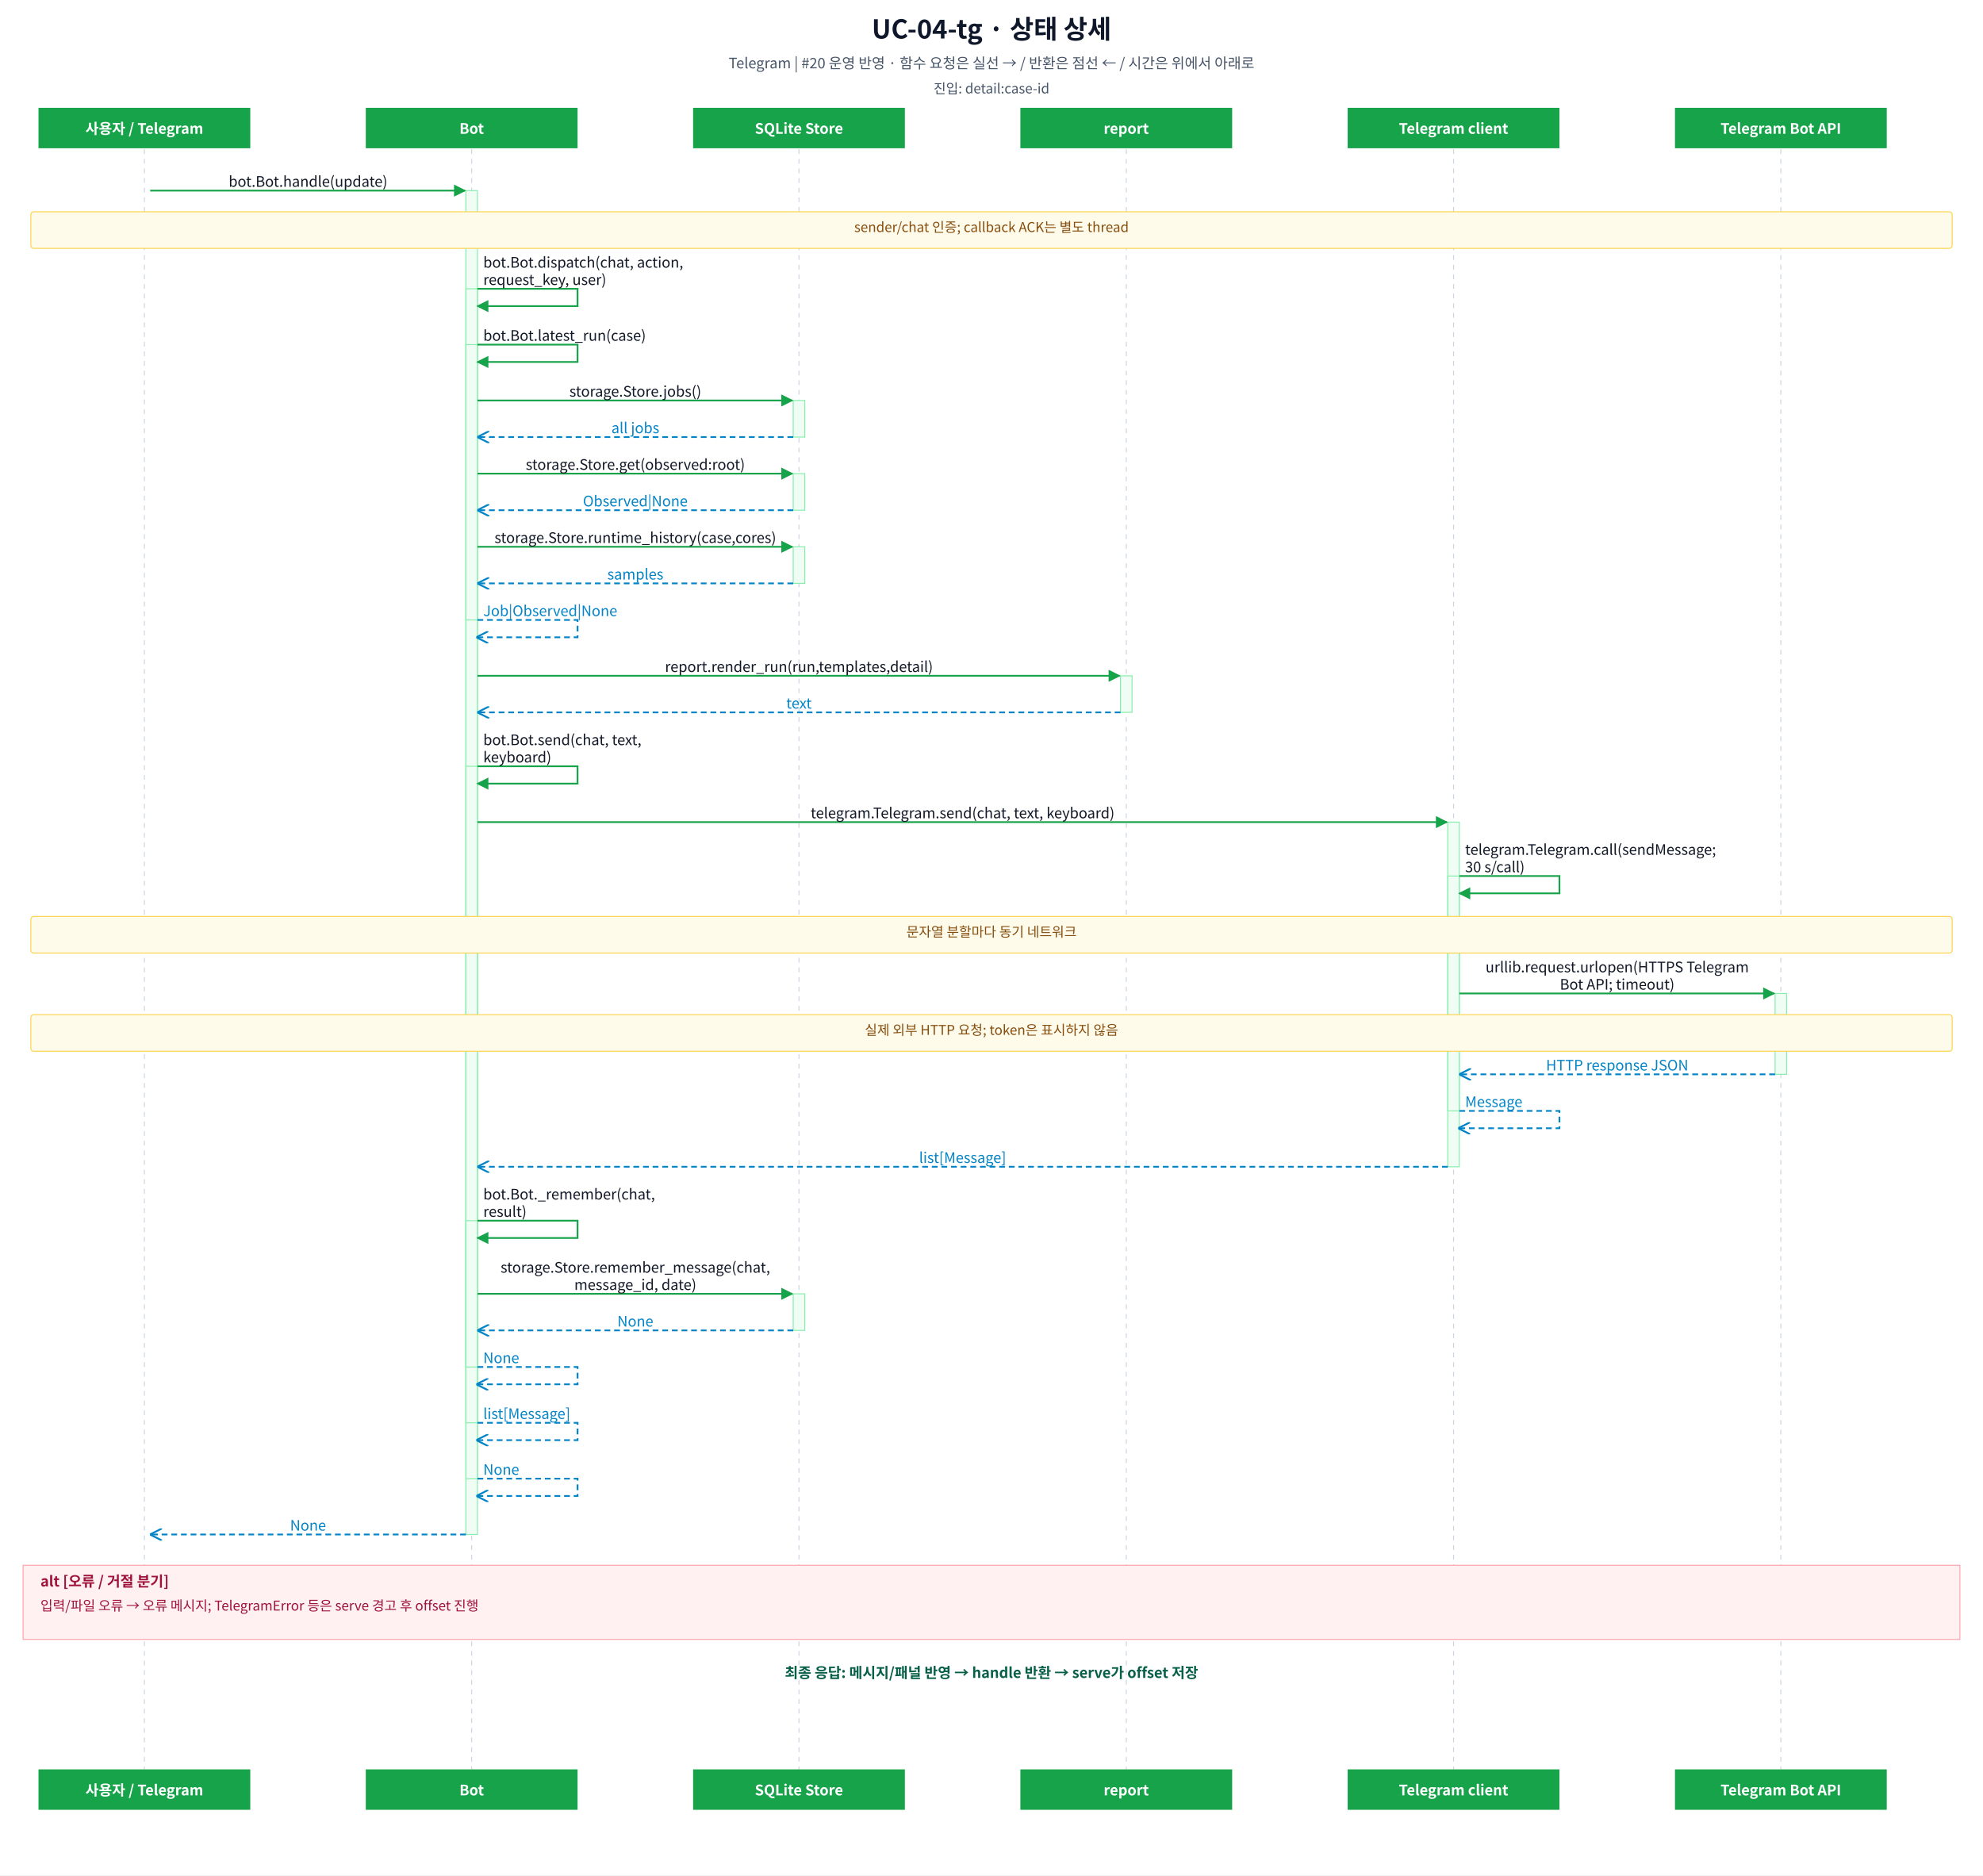
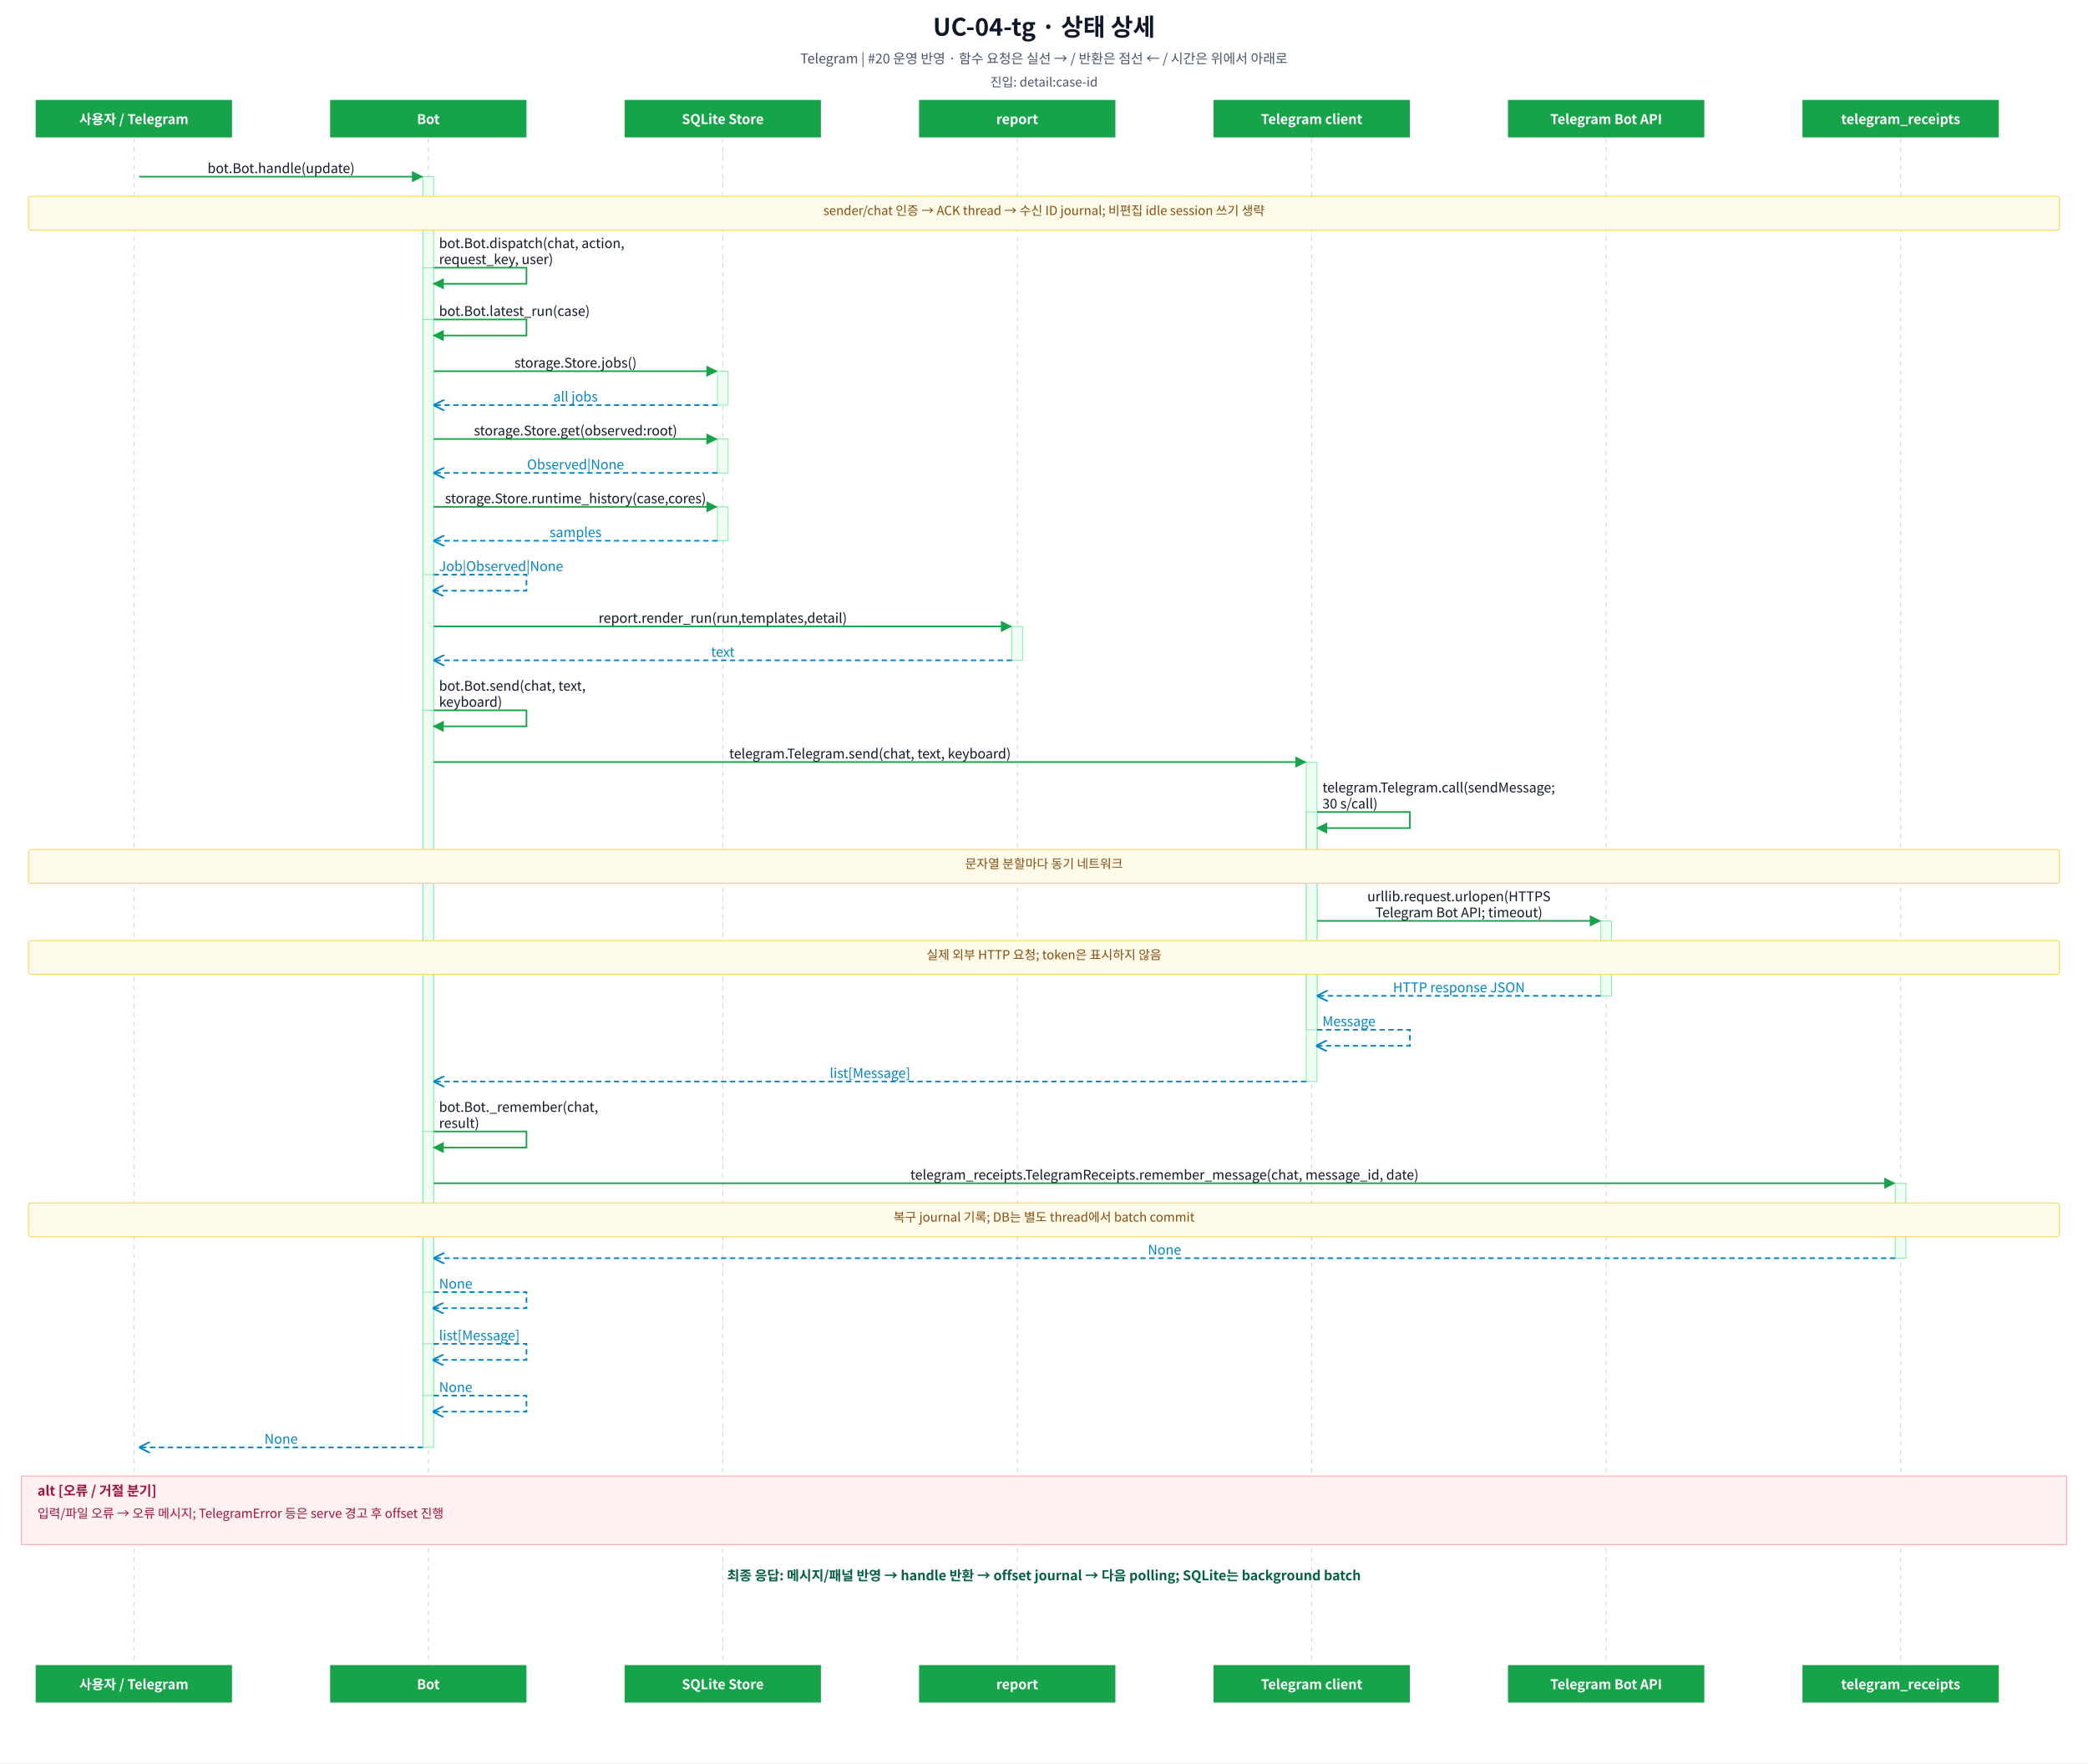
- <svg xmlns="http://www.w3.org/2000/svg" width="2060" height="1948" viewBox="0 0 2060 1948" role="img" aria-label="상태 상세">
+ <svg xmlns="http://www.w3.org/2000/svg" width="2340" height="1976" viewBox="0 0 2340 1976" role="img" aria-label="상태 상세">
  <defs>
    <marker id="req" viewBox="0 0 10 10" refX="9" refY="5" markerWidth="7" markerHeight="7" orient="auto-start-reverse">
      <path d="M0 0 L10 5 L0 10 z" fill="#16a34a" />
    </marker>
    <marker id="ret" viewBox="0 0 10 10" refX="9" refY="5" markerWidth="7" markerHeight="7" orient="auto-start-reverse">
      <path d="M0 0 L10 5 L0 10" fill="none" stroke="#0284c7" stroke-width="1.5" />
    </marker>
  </defs>
  <rect width="100%" height="100%" fill="white" />
  <g font-family="Noto Sans CJK KR, sans-serif">
-     <text x="1030.0" y="40" text-anchor="middle" font-size="27" fill="#0f172a" font-weight="700">UC-04-tg · 상태 상세</text>
-     <text x="1030.0" y="71" text-anchor="middle" font-size="15" fill="#475569">Telegram | #20 운영 반영 · 함수 요청은 실선 → / 반환은 점선 ← / 시간은 위에서 아래로</text>
-     <text x="1030.0" y="97" text-anchor="middle" font-size="14" fill="#475569">진입: detail:case-id</text>
-     <path d="M150.0,155 V1838" stroke="#cbd5e1" stroke-dasharray="5 5" />
+     <text x="1170.0" y="40" text-anchor="middle" font-size="27" fill="#0f172a" font-weight="700">UC-04-tg · 상태 상세</text>
+     <text x="1170.0" y="71" text-anchor="middle" font-size="15" fill="#475569">Telegram | #20 운영 반영 · 함수 요청은 실선 → / 반환은 점선 ← / 시간은 위에서 아래로</text>
+     <text x="1170.0" y="97" text-anchor="middle" font-size="14" fill="#475569">진입: detail:case-id</text>
+     <path d="M150.0,155 V1866" stroke="#cbd5e1" stroke-dasharray="5 5" />
    <rect x="40.0" y="112" width="220" height="42" fill="#16a34a" />
    <text x="150.0" y="139" text-anchor="middle" font-size="15" fill="white" font-weight="700">사용자 / Telegram</text>
-     <rect x="40.0" y="1838" width="220" height="42" fill="#16a34a" />
-     <text x="150.0" y="1865" text-anchor="middle" font-size="15" fill="white" font-weight="700">사용자 / Telegram</text>
-     <path d="M490.0,155 V1838" stroke="#cbd5e1" stroke-dasharray="5 5" />
-     <rect x="380.0" y="112" width="220" height="42" fill="#16a34a" />
-     <text x="490.0" y="139" text-anchor="middle" font-size="15" fill="white" font-weight="700">Bot</text>
-     <rect x="380.0" y="1838" width="220" height="42" fill="#16a34a" />
-     <text x="490.0" y="1865" text-anchor="middle" font-size="15" fill="white" font-weight="700">Bot</text>
-     <path d="M830.0,155 V1838" stroke="#cbd5e1" stroke-dasharray="5 5" />
-     <rect x="720.0" y="112" width="220" height="42" fill="#16a34a" />
-     <text x="830.0" y="139" text-anchor="middle" font-size="15" fill="white" font-weight="700">SQLite Store</text>
-     <rect x="720.0" y="1838" width="220" height="42" fill="#16a34a" />
-     <text x="830.0" y="1865" text-anchor="middle" font-size="15" fill="white" font-weight="700">SQLite Store</text>
-     <path d="M1170.0,155 V1838" stroke="#cbd5e1" stroke-dasharray="5 5" />
-     <rect x="1060.0" y="112" width="220" height="42" fill="#16a34a" />
-     <text x="1170.0" y="139" text-anchor="middle" font-size="15" fill="white" font-weight="700">report</text>
-     <rect x="1060.0" y="1838" width="220" height="42" fill="#16a34a" />
-     <text x="1170.0" y="1865" text-anchor="middle" font-size="15" fill="white" font-weight="700">report</text>
-     <path d="M1510.0,155 V1838" stroke="#cbd5e1" stroke-dasharray="5 5" />
-     <rect x="1400.0" y="112" width="220" height="42" fill="#16a34a" />
-     <text x="1510.0" y="139" text-anchor="middle" font-size="15" fill="white" font-weight="700">Telegram client</text>
-     <rect x="1400.0" y="1838" width="220" height="42" fill="#16a34a" />
-     <text x="1510.0" y="1865" text-anchor="middle" font-size="15" fill="white" font-weight="700">Telegram client</text>
-     <path d="M1850.0,155 V1838" stroke="#cbd5e1" stroke-dasharray="5 5" />
-     <rect x="1740.0" y="112" width="220" height="42" fill="#16a34a" />
-     <text x="1850.0" y="139" text-anchor="middle" font-size="15" fill="white" font-weight="700">Telegram Bot API</text>
-     <rect x="1740.0" y="1838" width="220" height="42" fill="#16a34a" />
-     <text x="1850.0" y="1865" text-anchor="middle" font-size="15" fill="white" font-weight="700">Telegram Bot API</text>
-     <rect x="484.0" y="198" width="12" height="1396" fill="#f0fdf4" stroke="#86efac" />
-     <rect x="484.0" y="300" width="12" height="1236" fill="#f0fdf4" stroke="#86efac" />
-     <rect x="484.0" y="796" width="12" height="682" fill="#f0fdf4" stroke="#86efac" />
-     <rect x="1504.0" y="854" width="12" height="358" fill="#f0fdf4" stroke="#86efac" />
-     <rect x="484.0" y="358" width="12" height="286" fill="#f0fdf4" stroke="#86efac" />
-     <rect x="1504.0" y="910" width="12" height="244" fill="#f0fdf4" stroke="#86efac" />
-     <rect x="484.0" y="1268" width="12" height="152" fill="#f0fdf4" stroke="#86efac" />
-     <rect x="1844.0" y="1032" width="12" height="84" fill="#f0fdf4" stroke="#86efac" />
-     <rect x="824.0" y="416" width="12" height="38" fill="#f0fdf4" stroke="#86efac" />
-     <rect x="824.0" y="492" width="12" height="38" fill="#f0fdf4" stroke="#86efac" />
-     <rect x="824.0" y="568" width="12" height="38" fill="#f0fdf4" stroke="#86efac" />
-     <rect x="1164.0" y="702" width="12" height="38" fill="#f0fdf4" stroke="#86efac" />
-     <rect x="824.0" y="1344" width="12" height="38" fill="#f0fdf4" stroke="#86efac" />
-     <path d="M156.0,198 H483.0" fill="none" stroke="#16a34a" stroke-width="1.8" marker-end="url(#req)" />
-     <text x="320.0" y="194" text-anchor="middle" font-size="15" fill="#111827">bot.Bot.handle(update)</text>
-     <rect x="32" y="220" width="1996" height="38" rx="3" fill="#fffbeb" stroke="#fcd34d" />
-     <text x="1030.0" y="241" text-anchor="middle" font-size="14" fill="#854d0e">sender/chat 인증; callback ACK는 별도 thread</text>
-     <path d="M496.0,300 H600.0 V318 H496.0" fill="none" stroke="#16a34a" stroke-width="1.8" marker-end="url(#req)" />
-     <text x="502.0" y="278" text-anchor="start" font-size="15" fill="#111827">bot.Bot.dispatch(chat, action,</text>
-     <text x="502.0" y="296" text-anchor="start" font-size="15" fill="#111827">request_key, user)</text>
-     <path d="M496.0,358 H600.0 V376 H496.0" fill="none" stroke="#16a34a" stroke-width="1.8" marker-end="url(#req)" />
-     <text x="502.0" y="354" text-anchor="start" font-size="15" fill="#111827">bot.Bot.latest_run(case)</text>
-     <path d="M496.0,416 H823.0" fill="none" stroke="#16a34a" stroke-width="1.8" marker-end="url(#req)" />
-     <text x="660.0" y="412" text-anchor="middle" font-size="15" fill="#111827">storage.Store.jobs()</text>
-     <path d="M824.0,454 H497.0" fill="none" stroke="#0284c7" stroke-width="1.8" stroke-dasharray="6 4" marker-end="url(#ret)" />
-     <text x="660.0" y="450" text-anchor="middle" font-size="15" fill="#0284c7">all jobs</text>
-     <path d="M496.0,492 H823.0" fill="none" stroke="#16a34a" stroke-width="1.8" marker-end="url(#req)" />
-     <text x="660.0" y="488" text-anchor="middle" font-size="15" fill="#111827">storage.Store.get(observed:root)</text>
-     <path d="M824.0,530 H497.0" fill="none" stroke="#0284c7" stroke-width="1.8" stroke-dasharray="6 4" marker-end="url(#ret)" />
-     <text x="660.0" y="526" text-anchor="middle" font-size="15" fill="#0284c7">Observed|None</text>
-     <path d="M496.0,568 H823.0" fill="none" stroke="#16a34a" stroke-width="1.8" marker-end="url(#req)" />
-     <text x="660.0" y="564" text-anchor="middle" font-size="15" fill="#111827">storage.Store.runtime_history(case,cores)</text>
-     <path d="M824.0,606 H497.0" fill="none" stroke="#0284c7" stroke-width="1.8" stroke-dasharray="6 4" marker-end="url(#ret)" />
-     <text x="660.0" y="602" text-anchor="middle" font-size="15" fill="#0284c7">samples</text>
-     <path d="M496.0,644 H600.0 V662 H496.0" fill="none" stroke="#0284c7" stroke-width="1.8" stroke-dasharray="6 4" marker-end="url(#ret)" />
-     <text x="502.0" y="640" text-anchor="start" font-size="15" fill="#0284c7">Job|Observed|None</text>
-     <path d="M496.0,702 H1163.0" fill="none" stroke="#16a34a" stroke-width="1.8" marker-end="url(#req)" />
-     <text x="830.0" y="698" text-anchor="middle" font-size="15" fill="#111827">report.render_run(run,templates,detail)</text>
-     <path d="M1164.0,740 H497.0" fill="none" stroke="#0284c7" stroke-width="1.8" stroke-dasharray="6 4" marker-end="url(#ret)" />
-     <text x="830.0" y="736" text-anchor="middle" font-size="15" fill="#0284c7">text</text>
-     <path d="M496.0,796 H600.0 V814 H496.0" fill="none" stroke="#16a34a" stroke-width="1.8" marker-end="url(#req)" />
-     <text x="502.0" y="774" text-anchor="start" font-size="15" fill="#111827">bot.Bot.send(chat, text,</text>
-     <text x="502.0" y="792" text-anchor="start" font-size="15" fill="#111827">keyboard)</text>
-     <path d="M496.0,854 H1503.0" fill="none" stroke="#16a34a" stroke-width="1.8" marker-end="url(#req)" />
-     <text x="1000.0" y="850" text-anchor="middle" font-size="15" fill="#111827">telegram.Telegram.send(chat, text, keyboard)</text>
-     <path d="M1516.0,910 H1620.0 V928 H1516.0" fill="none" stroke="#16a34a" stroke-width="1.8" marker-end="url(#req)" />
-     <text x="1522.0" y="888" text-anchor="start" font-size="15" fill="#111827">telegram.Telegram.call(sendMessage;</text>
-     <text x="1522.0" y="906" text-anchor="start" font-size="15" fill="#111827">30 s/call)</text>
-     <rect x="32" y="952" width="1996" height="38" rx="3" fill="#fffbeb" stroke="#fcd34d" />
-     <text x="1030.0" y="973" text-anchor="middle" font-size="14" fill="#854d0e">문자열 분할마다 동기 네트워크</text>
-     <path d="M1516.0,1032 H1843.0" fill="none" stroke="#16a34a" stroke-width="1.8" marker-end="url(#req)" />
-     <text x="1680.0" y="1010" text-anchor="middle" font-size="15" fill="#111827">urllib.request.urlopen(HTTPS Telegram</text>
-     <text x="1680.0" y="1028" text-anchor="middle" font-size="15" fill="#111827">Bot API; timeout)</text>
-     <rect x="32" y="1054" width="1996" height="38" rx="3" fill="#fffbeb" stroke="#fcd34d" />
-     <text x="1030.0" y="1075" text-anchor="middle" font-size="14" fill="#854d0e">실제 외부 HTTP 요청; token은 표시하지 않음</text>
-     <path d="M1844.0,1116 H1517.0" fill="none" stroke="#0284c7" stroke-width="1.8" stroke-dasharray="6 4" marker-end="url(#ret)" />
-     <text x="1680.0" y="1112" text-anchor="middle" font-size="15" fill="#0284c7">HTTP response JSON</text>
-     <path d="M1516.0,1154 H1620.0 V1172 H1516.0" fill="none" stroke="#0284c7" stroke-width="1.8" stroke-dasharray="6 4" marker-end="url(#ret)" />
-     <text x="1522.0" y="1150" text-anchor="start" font-size="15" fill="#0284c7">Message</text>
-     <path d="M1504.0,1212 H497.0" fill="none" stroke="#0284c7" stroke-width="1.8" stroke-dasharray="6 4" marker-end="url(#ret)" />
-     <text x="1000.0" y="1208" text-anchor="middle" font-size="15" fill="#0284c7">list[Message]</text>
-     <path d="M496.0,1268 H600.0 V1286 H496.0" fill="none" stroke="#16a34a" stroke-width="1.8" marker-end="url(#req)" />
-     <text x="502.0" y="1246" text-anchor="start" font-size="15" fill="#111827">bot.Bot._remember(chat,</text>
-     <text x="502.0" y="1264" text-anchor="start" font-size="15" fill="#111827">result)</text>
-     <path d="M496.0,1344 H823.0" fill="none" stroke="#16a34a" stroke-width="1.8" marker-end="url(#req)" />
-     <text x="660.0" y="1322" text-anchor="middle" font-size="15" fill="#111827">storage.Store.remember_message(chat,</text>
-     <text x="660.0" y="1340" text-anchor="middle" font-size="15" fill="#111827">message_id, date)</text>
-     <path d="M824.0,1382 H497.0" fill="none" stroke="#0284c7" stroke-width="1.8" stroke-dasharray="6 4" marker-end="url(#ret)" />
-     <text x="660.0" y="1378" text-anchor="middle" font-size="15" fill="#0284c7">None</text>
-     <path d="M496.0,1420 H600.0 V1438 H496.0" fill="none" stroke="#0284c7" stroke-width="1.8" stroke-dasharray="6 4" marker-end="url(#ret)" />
-     <text x="502.0" y="1416" text-anchor="start" font-size="15" fill="#0284c7">None</text>
-     <path d="M496.0,1478 H600.0 V1496 H496.0" fill="none" stroke="#0284c7" stroke-width="1.8" stroke-dasharray="6 4" marker-end="url(#ret)" />
-     <text x="502.0" y="1474" text-anchor="start" font-size="15" fill="#0284c7">list[Message]</text>
-     <path d="M496.0,1536 H600.0 V1554 H496.0" fill="none" stroke="#0284c7" stroke-width="1.8" stroke-dasharray="6 4" marker-end="url(#ret)" />
-     <text x="502.0" y="1532" text-anchor="start" font-size="15" fill="#0284c7">None</text>
-     <path d="M484.0,1594 H157.0" fill="none" stroke="#0284c7" stroke-width="1.8" stroke-dasharray="6 4" marker-end="url(#ret)" />
-     <text x="320.0" y="1590" text-anchor="middle" font-size="15" fill="#0284c7">None</text>
-     <rect x="24" y="1626" width="2012" height="77" fill="#fff1f2" stroke="#fda4af" />
-     <text x="42" y="1648" text-anchor="start" font-size="15" fill="#9f1239" font-weight="700">alt [오류 / 거절 분기]</text>
-     <text x="42" y="1673" text-anchor="start" font-size="14" fill="#9f1239">입력/파일 오류 → 오류 메시지; TelegramError 등은 serve 경고 후 offset 진행</text>
-     <text x="1030.0" y="1743" text-anchor="middle" font-size="15" fill="#065f46" font-weight="700">최종 응답: 메시지/패널 반영 → handle 반환 → serve가 offset 저장</text>
+     <rect x="40.0" y="1866" width="220" height="42" fill="#16a34a" />
+     <text x="150.0" y="1893" text-anchor="middle" font-size="15" fill="white" font-weight="700">사용자 / Telegram</text>
+     <path d="M480.0,155 V1866" stroke="#cbd5e1" stroke-dasharray="5 5" />
+     <rect x="370.0" y="112" width="220" height="42" fill="#16a34a" />
+     <text x="480.0" y="139" text-anchor="middle" font-size="15" fill="white" font-weight="700">Bot</text>
+     <rect x="370.0" y="1866" width="220" height="42" fill="#16a34a" />
+     <text x="480.0" y="1893" text-anchor="middle" font-size="15" fill="white" font-weight="700">Bot</text>
+     <path d="M810.0,155 V1866" stroke="#cbd5e1" stroke-dasharray="5 5" />
+     <rect x="700.0" y="112" width="220" height="42" fill="#16a34a" />
+     <text x="810.0" y="139" text-anchor="middle" font-size="15" fill="white" font-weight="700">SQLite Store</text>
+     <rect x="700.0" y="1866" width="220" height="42" fill="#16a34a" />
+     <text x="810.0" y="1893" text-anchor="middle" font-size="15" fill="white" font-weight="700">SQLite Store</text>
+     <path d="M1140.0,155 V1866" stroke="#cbd5e1" stroke-dasharray="5 5" />
+     <rect x="1030.0" y="112" width="220" height="42" fill="#16a34a" />
+     <text x="1140.0" y="139" text-anchor="middle" font-size="15" fill="white" font-weight="700">report</text>
+     <rect x="1030.0" y="1866" width="220" height="42" fill="#16a34a" />
+     <text x="1140.0" y="1893" text-anchor="middle" font-size="15" fill="white" font-weight="700">report</text>
+     <path d="M1470.0,155 V1866" stroke="#cbd5e1" stroke-dasharray="5 5" />
+     <rect x="1360.0" y="112" width="220" height="42" fill="#16a34a" />
+     <text x="1470.0" y="139" text-anchor="middle" font-size="15" fill="white" font-weight="700">Telegram client</text>
+     <rect x="1360.0" y="1866" width="220" height="42" fill="#16a34a" />
+     <text x="1470.0" y="1893" text-anchor="middle" font-size="15" fill="white" font-weight="700">Telegram client</text>
+     <path d="M1800.0,155 V1866" stroke="#cbd5e1" stroke-dasharray="5 5" />
+     <rect x="1690.0" y="112" width="220" height="42" fill="#16a34a" />
+     <text x="1800.0" y="139" text-anchor="middle" font-size="15" fill="white" font-weight="700">Telegram Bot API</text>
+     <rect x="1690.0" y="1866" width="220" height="42" fill="#16a34a" />
+     <text x="1800.0" y="1893" text-anchor="middle" font-size="15" fill="white" font-weight="700">Telegram Bot API</text>
+     <path d="M2130.0,155 V1866" stroke="#cbd5e1" stroke-dasharray="5 5" />
+     <rect x="2020.0" y="112" width="220" height="42" fill="#16a34a" />
+     <text x="2130.0" y="139" text-anchor="middle" font-size="15" fill="white" font-weight="700">telegram_receipts</text>
+     <rect x="2020.0" y="1866" width="220" height="42" fill="#16a34a" />
+     <text x="2130.0" y="1893" text-anchor="middle" font-size="15" fill="white" font-weight="700">telegram_receipts</text>
+     <rect x="474.0" y="198" width="12" height="1424" fill="#f0fdf4" stroke="#86efac" />
+     <rect x="474.0" y="300" width="12" height="1264" fill="#f0fdf4" stroke="#86efac" />
+     <rect x="474.0" y="796" width="12" height="710" fill="#f0fdf4" stroke="#86efac" />
+     <rect x="1464.0" y="854" width="12" height="358" fill="#f0fdf4" stroke="#86efac" />
+     <rect x="474.0" y="358" width="12" height="286" fill="#f0fdf4" stroke="#86efac" />
+     <rect x="1464.0" y="910" width="12" height="244" fill="#f0fdf4" stroke="#86efac" />
+     <rect x="474.0" y="1268" width="12" height="180" fill="#f0fdf4" stroke="#86efac" />
+     <rect x="1794.0" y="1032" width="12" height="84" fill="#f0fdf4" stroke="#86efac" />
+     <rect x="2124.0" y="1326" width="12" height="84" fill="#f0fdf4" stroke="#86efac" />
+     <rect x="804.0" y="416" width="12" height="38" fill="#f0fdf4" stroke="#86efac" />
+     <rect x="804.0" y="492" width="12" height="38" fill="#f0fdf4" stroke="#86efac" />
+     <rect x="804.0" y="568" width="12" height="38" fill="#f0fdf4" stroke="#86efac" />
+     <rect x="1134.0" y="702" width="12" height="38" fill="#f0fdf4" stroke="#86efac" />
+     <path d="M156.0,198 H473.0" fill="none" stroke="#16a34a" stroke-width="1.8" marker-end="url(#req)" />
+     <text x="315.0" y="194" text-anchor="middle" font-size="15" fill="#111827">bot.Bot.handle(update)</text>
+     <rect x="32" y="220" width="2276" height="38" rx="3" fill="#fffbeb" stroke="#fcd34d" />
+     <text x="1170.0" y="241" text-anchor="middle" font-size="14" fill="#854d0e">sender/chat 인증 → ACK thread → 수신 ID journal; 비편집 idle session 쓰기 생략</text>
+     <path d="M486.0,300 H590.0 V318 H486.0" fill="none" stroke="#16a34a" stroke-width="1.8" marker-end="url(#req)" />
+     <text x="492.0" y="278" text-anchor="start" font-size="15" fill="#111827">bot.Bot.dispatch(chat, action,</text>
+     <text x="492.0" y="296" text-anchor="start" font-size="15" fill="#111827">request_key, user)</text>
+     <path d="M486.0,358 H590.0 V376 H486.0" fill="none" stroke="#16a34a" stroke-width="1.8" marker-end="url(#req)" />
+     <text x="492.0" y="354" text-anchor="start" font-size="15" fill="#111827">bot.Bot.latest_run(case)</text>
+     <path d="M486.0,416 H803.0" fill="none" stroke="#16a34a" stroke-width="1.8" marker-end="url(#req)" />
+     <text x="645.0" y="412" text-anchor="middle" font-size="15" fill="#111827">storage.Store.jobs()</text>
+     <path d="M804.0,454 H487.0" fill="none" stroke="#0284c7" stroke-width="1.8" stroke-dasharray="6 4" marker-end="url(#ret)" />
+     <text x="645.0" y="450" text-anchor="middle" font-size="15" fill="#0284c7">all jobs</text>
+     <path d="M486.0,492 H803.0" fill="none" stroke="#16a34a" stroke-width="1.8" marker-end="url(#req)" />
+     <text x="645.0" y="488" text-anchor="middle" font-size="15" fill="#111827">storage.Store.get(observed:root)</text>
+     <path d="M804.0,530 H487.0" fill="none" stroke="#0284c7" stroke-width="1.8" stroke-dasharray="6 4" marker-end="url(#ret)" />
+     <text x="645.0" y="526" text-anchor="middle" font-size="15" fill="#0284c7">Observed|None</text>
+     <path d="M486.0,568 H803.0" fill="none" stroke="#16a34a" stroke-width="1.8" marker-end="url(#req)" />
+     <text x="645.0" y="564" text-anchor="middle" font-size="15" fill="#111827">storage.Store.runtime_history(case,cores)</text>
+     <path d="M804.0,606 H487.0" fill="none" stroke="#0284c7" stroke-width="1.8" stroke-dasharray="6 4" marker-end="url(#ret)" />
+     <text x="645.0" y="602" text-anchor="middle" font-size="15" fill="#0284c7">samples</text>
+     <path d="M486.0,644 H590.0 V662 H486.0" fill="none" stroke="#0284c7" stroke-width="1.8" stroke-dasharray="6 4" marker-end="url(#ret)" />
+     <text x="492.0" y="640" text-anchor="start" font-size="15" fill="#0284c7">Job|Observed|None</text>
+     <path d="M486.0,702 H1133.0" fill="none" stroke="#16a34a" stroke-width="1.8" marker-end="url(#req)" />
+     <text x="810.0" y="698" text-anchor="middle" font-size="15" fill="#111827">report.render_run(run,templates,detail)</text>
+     <path d="M1134.0,740 H487.0" fill="none" stroke="#0284c7" stroke-width="1.8" stroke-dasharray="6 4" marker-end="url(#ret)" />
+     <text x="810.0" y="736" text-anchor="middle" font-size="15" fill="#0284c7">text</text>
+     <path d="M486.0,796 H590.0 V814 H486.0" fill="none" stroke="#16a34a" stroke-width="1.8" marker-end="url(#req)" />
+     <text x="492.0" y="774" text-anchor="start" font-size="15" fill="#111827">bot.Bot.send(chat, text,</text>
+     <text x="492.0" y="792" text-anchor="start" font-size="15" fill="#111827">keyboard)</text>
+     <path d="M486.0,854 H1463.0" fill="none" stroke="#16a34a" stroke-width="1.8" marker-end="url(#req)" />
+     <text x="975.0" y="850" text-anchor="middle" font-size="15" fill="#111827">telegram.Telegram.send(chat, text, keyboard)</text>
+     <path d="M1476.0,910 H1580.0 V928 H1476.0" fill="none" stroke="#16a34a" stroke-width="1.8" marker-end="url(#req)" />
+     <text x="1482.0" y="888" text-anchor="start" font-size="15" fill="#111827">telegram.Telegram.call(sendMessage;</text>
+     <text x="1482.0" y="906" text-anchor="start" font-size="15" fill="#111827">30 s/call)</text>
+     <rect x="32" y="952" width="2276" height="38" rx="3" fill="#fffbeb" stroke="#fcd34d" />
+     <text x="1170.0" y="973" text-anchor="middle" font-size="14" fill="#854d0e">문자열 분할마다 동기 네트워크</text>
+     <path d="M1476.0,1032 H1793.0" fill="none" stroke="#16a34a" stroke-width="1.8" marker-end="url(#req)" />
+     <text x="1635.0" y="1010" text-anchor="middle" font-size="15" fill="#111827">urllib.request.urlopen(HTTPS</text>
+     <text x="1635.0" y="1028" text-anchor="middle" font-size="15" fill="#111827">Telegram Bot API; timeout)</text>
+     <rect x="32" y="1054" width="2276" height="38" rx="3" fill="#fffbeb" stroke="#fcd34d" />
+     <text x="1170.0" y="1075" text-anchor="middle" font-size="14" fill="#854d0e">실제 외부 HTTP 요청; token은 표시하지 않음</text>
+     <path d="M1794.0,1116 H1477.0" fill="none" stroke="#0284c7" stroke-width="1.8" stroke-dasharray="6 4" marker-end="url(#ret)" />
+     <text x="1635.0" y="1112" text-anchor="middle" font-size="15" fill="#0284c7">HTTP response JSON</text>
+     <path d="M1476.0,1154 H1580.0 V1172 H1476.0" fill="none" stroke="#0284c7" stroke-width="1.8" stroke-dasharray="6 4" marker-end="url(#ret)" />
+     <text x="1482.0" y="1150" text-anchor="start" font-size="15" fill="#0284c7">Message</text>
+     <path d="M1464.0,1212 H487.0" fill="none" stroke="#0284c7" stroke-width="1.8" stroke-dasharray="6 4" marker-end="url(#ret)" />
+     <text x="975.0" y="1208" text-anchor="middle" font-size="15" fill="#0284c7">list[Message]</text>
+     <path d="M486.0,1268 H590.0 V1286 H486.0" fill="none" stroke="#16a34a" stroke-width="1.8" marker-end="url(#req)" />
+     <text x="492.0" y="1246" text-anchor="start" font-size="15" fill="#111827">bot.Bot._remember(chat,</text>
+     <text x="492.0" y="1264" text-anchor="start" font-size="15" fill="#111827">result)</text>
+     <path d="M486.0,1326 H2123.0" fill="none" stroke="#16a34a" stroke-width="1.8" marker-end="url(#req)" />
+     <text x="1305.0" y="1322" text-anchor="middle" font-size="15" fill="#111827">telegram_receipts.TelegramReceipts.remember_message(chat, message_id, date)</text>
+     <rect x="32" y="1348" width="2276" height="38" rx="3" fill="#fffbeb" stroke="#fcd34d" />
+     <text x="1170.0" y="1369" text-anchor="middle" font-size="14" fill="#854d0e">복구 journal 기록; DB는 별도 thread에서 batch commit</text>
+     <path d="M2124.0,1410 H487.0" fill="none" stroke="#0284c7" stroke-width="1.8" stroke-dasharray="6 4" marker-end="url(#ret)" />
+     <text x="1305.0" y="1406" text-anchor="middle" font-size="15" fill="#0284c7">None</text>
+     <path d="M486.0,1448 H590.0 V1466 H486.0" fill="none" stroke="#0284c7" stroke-width="1.8" stroke-dasharray="6 4" marker-end="url(#ret)" />
+     <text x="492.0" y="1444" text-anchor="start" font-size="15" fill="#0284c7">None</text>
+     <path d="M486.0,1506 H590.0 V1524 H486.0" fill="none" stroke="#0284c7" stroke-width="1.8" stroke-dasharray="6 4" marker-end="url(#ret)" />
+     <text x="492.0" y="1502" text-anchor="start" font-size="15" fill="#0284c7">list[Message]</text>
+     <path d="M486.0,1564 H590.0 V1582 H486.0" fill="none" stroke="#0284c7" stroke-width="1.8" stroke-dasharray="6 4" marker-end="url(#ret)" />
+     <text x="492.0" y="1560" text-anchor="start" font-size="15" fill="#0284c7">None</text>
+     <path d="M474.0,1622 H157.0" fill="none" stroke="#0284c7" stroke-width="1.8" stroke-dasharray="6 4" marker-end="url(#ret)" />
+     <text x="315.0" y="1618" text-anchor="middle" font-size="15" fill="#0284c7">None</text>
+     <rect x="24" y="1654" width="2292" height="77" fill="#fff1f2" stroke="#fda4af" />
+     <text x="42" y="1676" text-anchor="start" font-size="15" fill="#9f1239" font-weight="700">alt [오류 / 거절 분기]</text>
+     <text x="42" y="1701" text-anchor="start" font-size="14" fill="#9f1239">입력/파일 오류 → 오류 메시지; TelegramError 등은 serve 경고 후 offset 진행</text>
+     <text x="1170.0" y="1771" text-anchor="middle" font-size="15" fill="#065f46" font-weight="700">최종 응답: 메시지/패널 반영 → handle 반환 → offset journal → 다음 polling; SQLite는 background batch</text>
  </g>
</svg>
